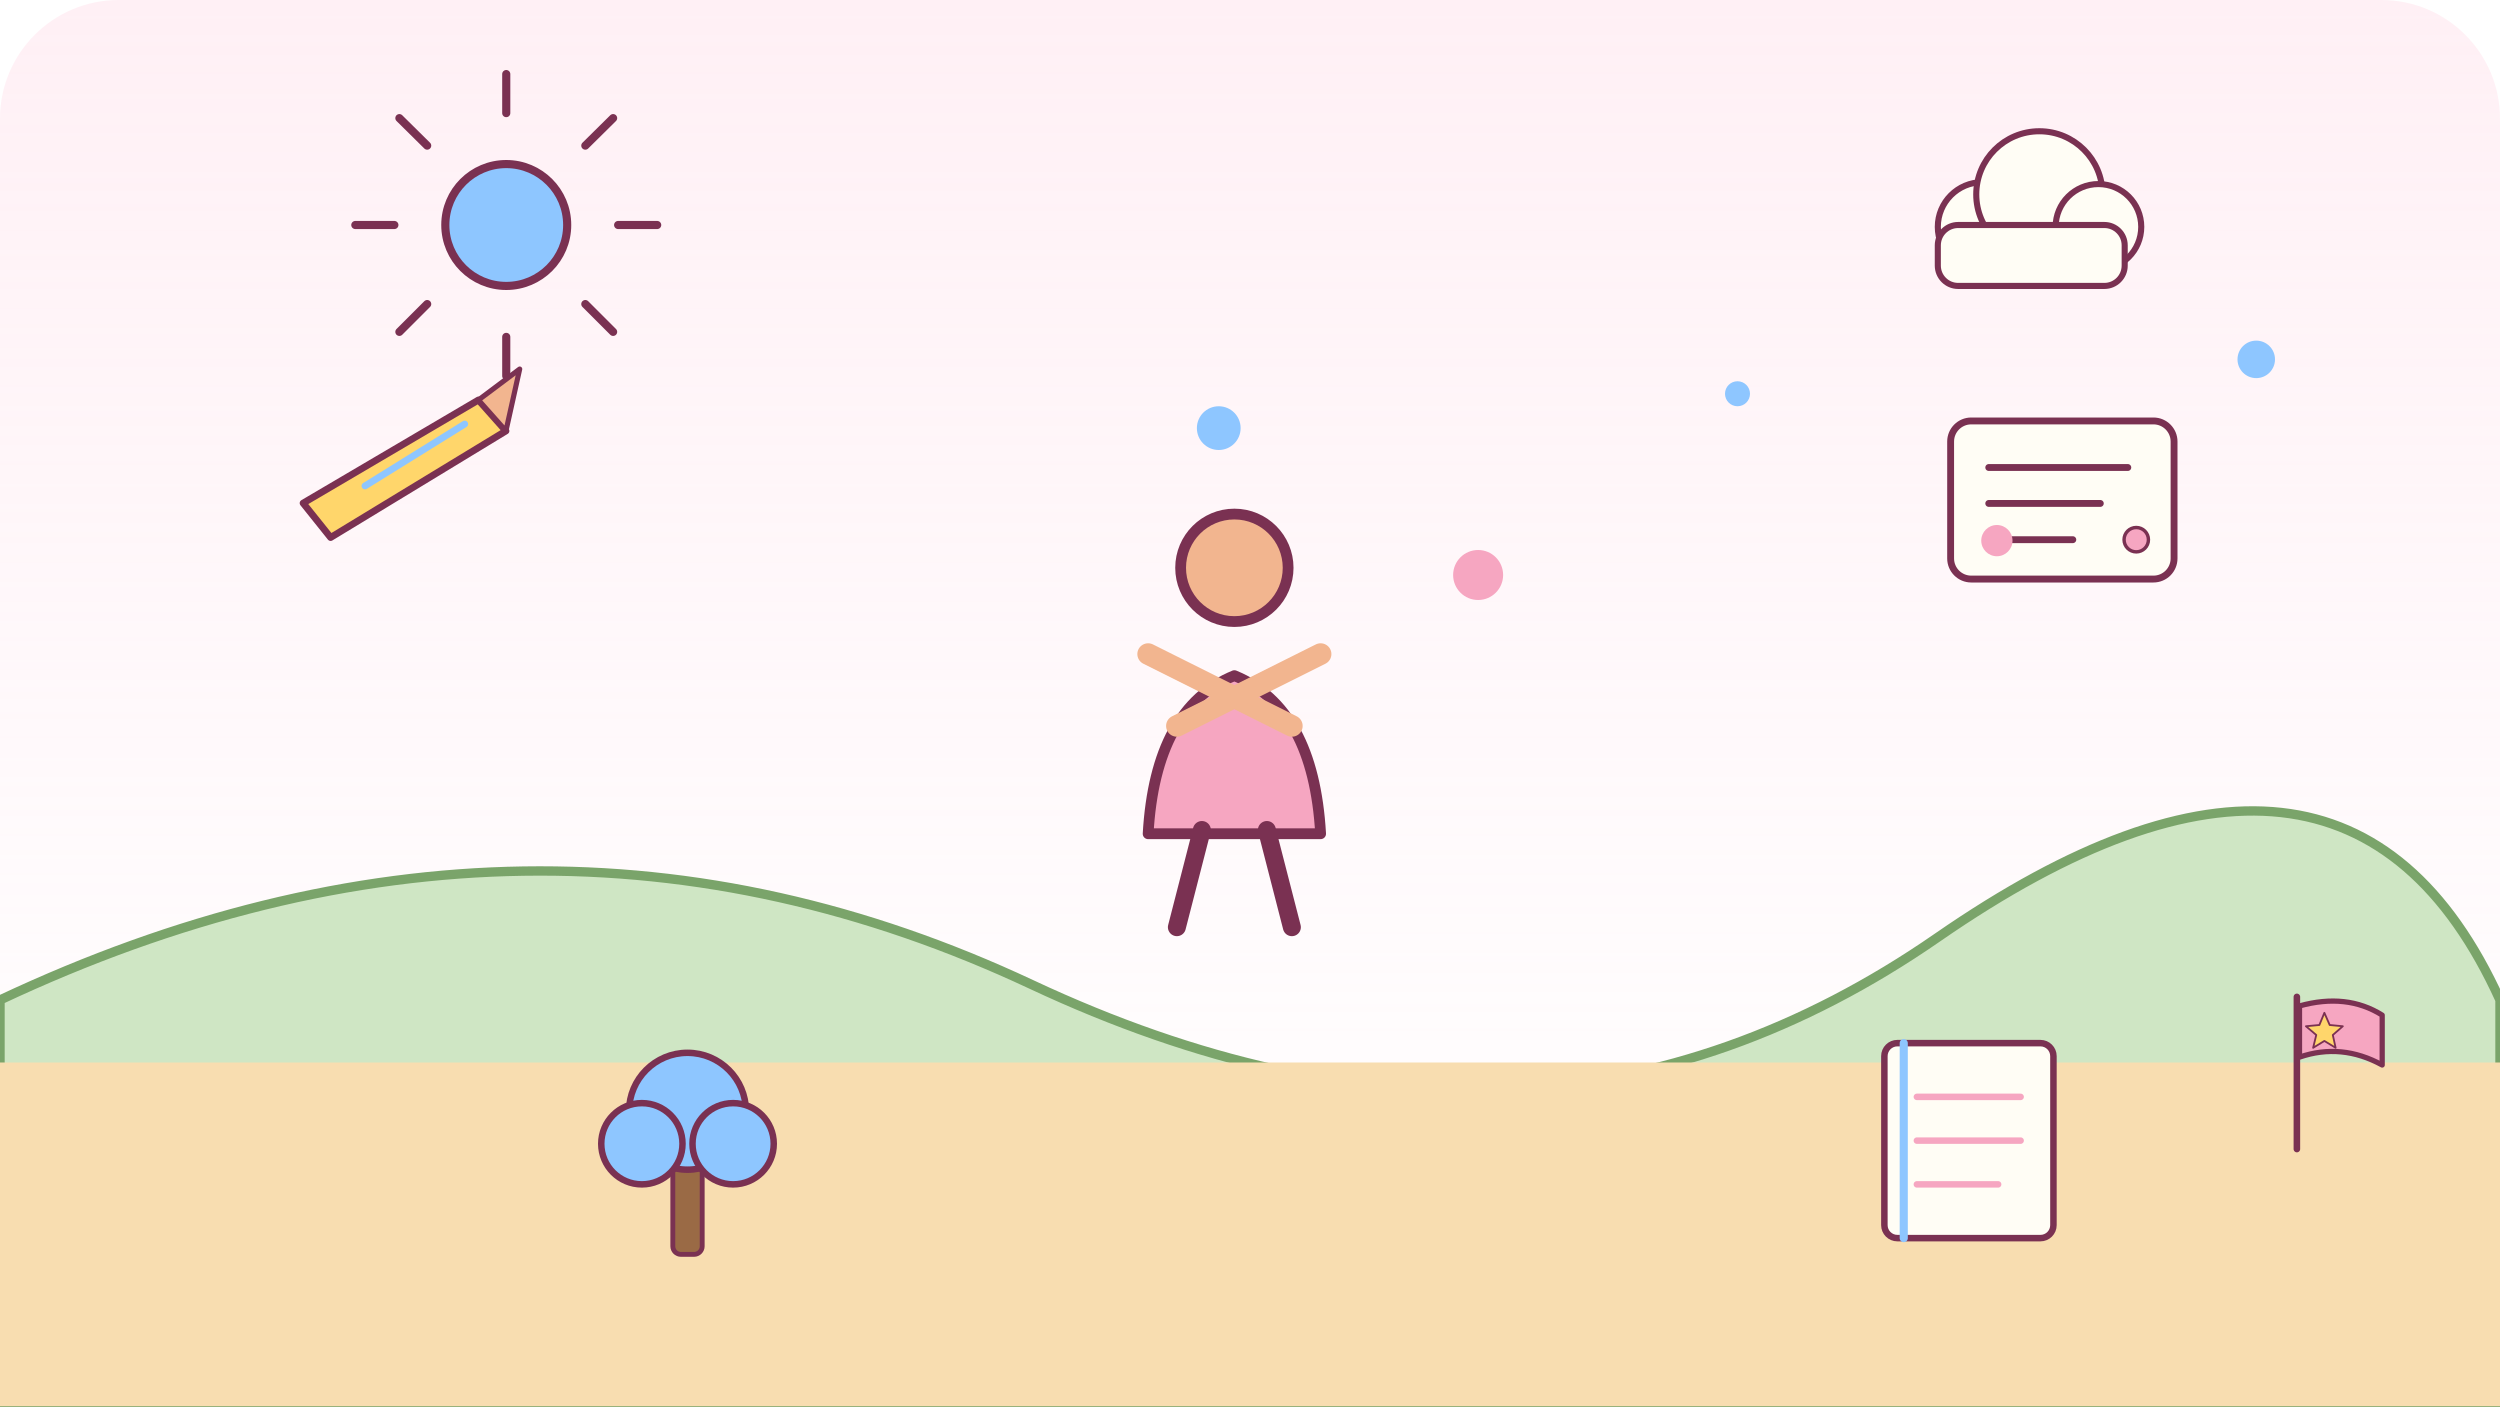
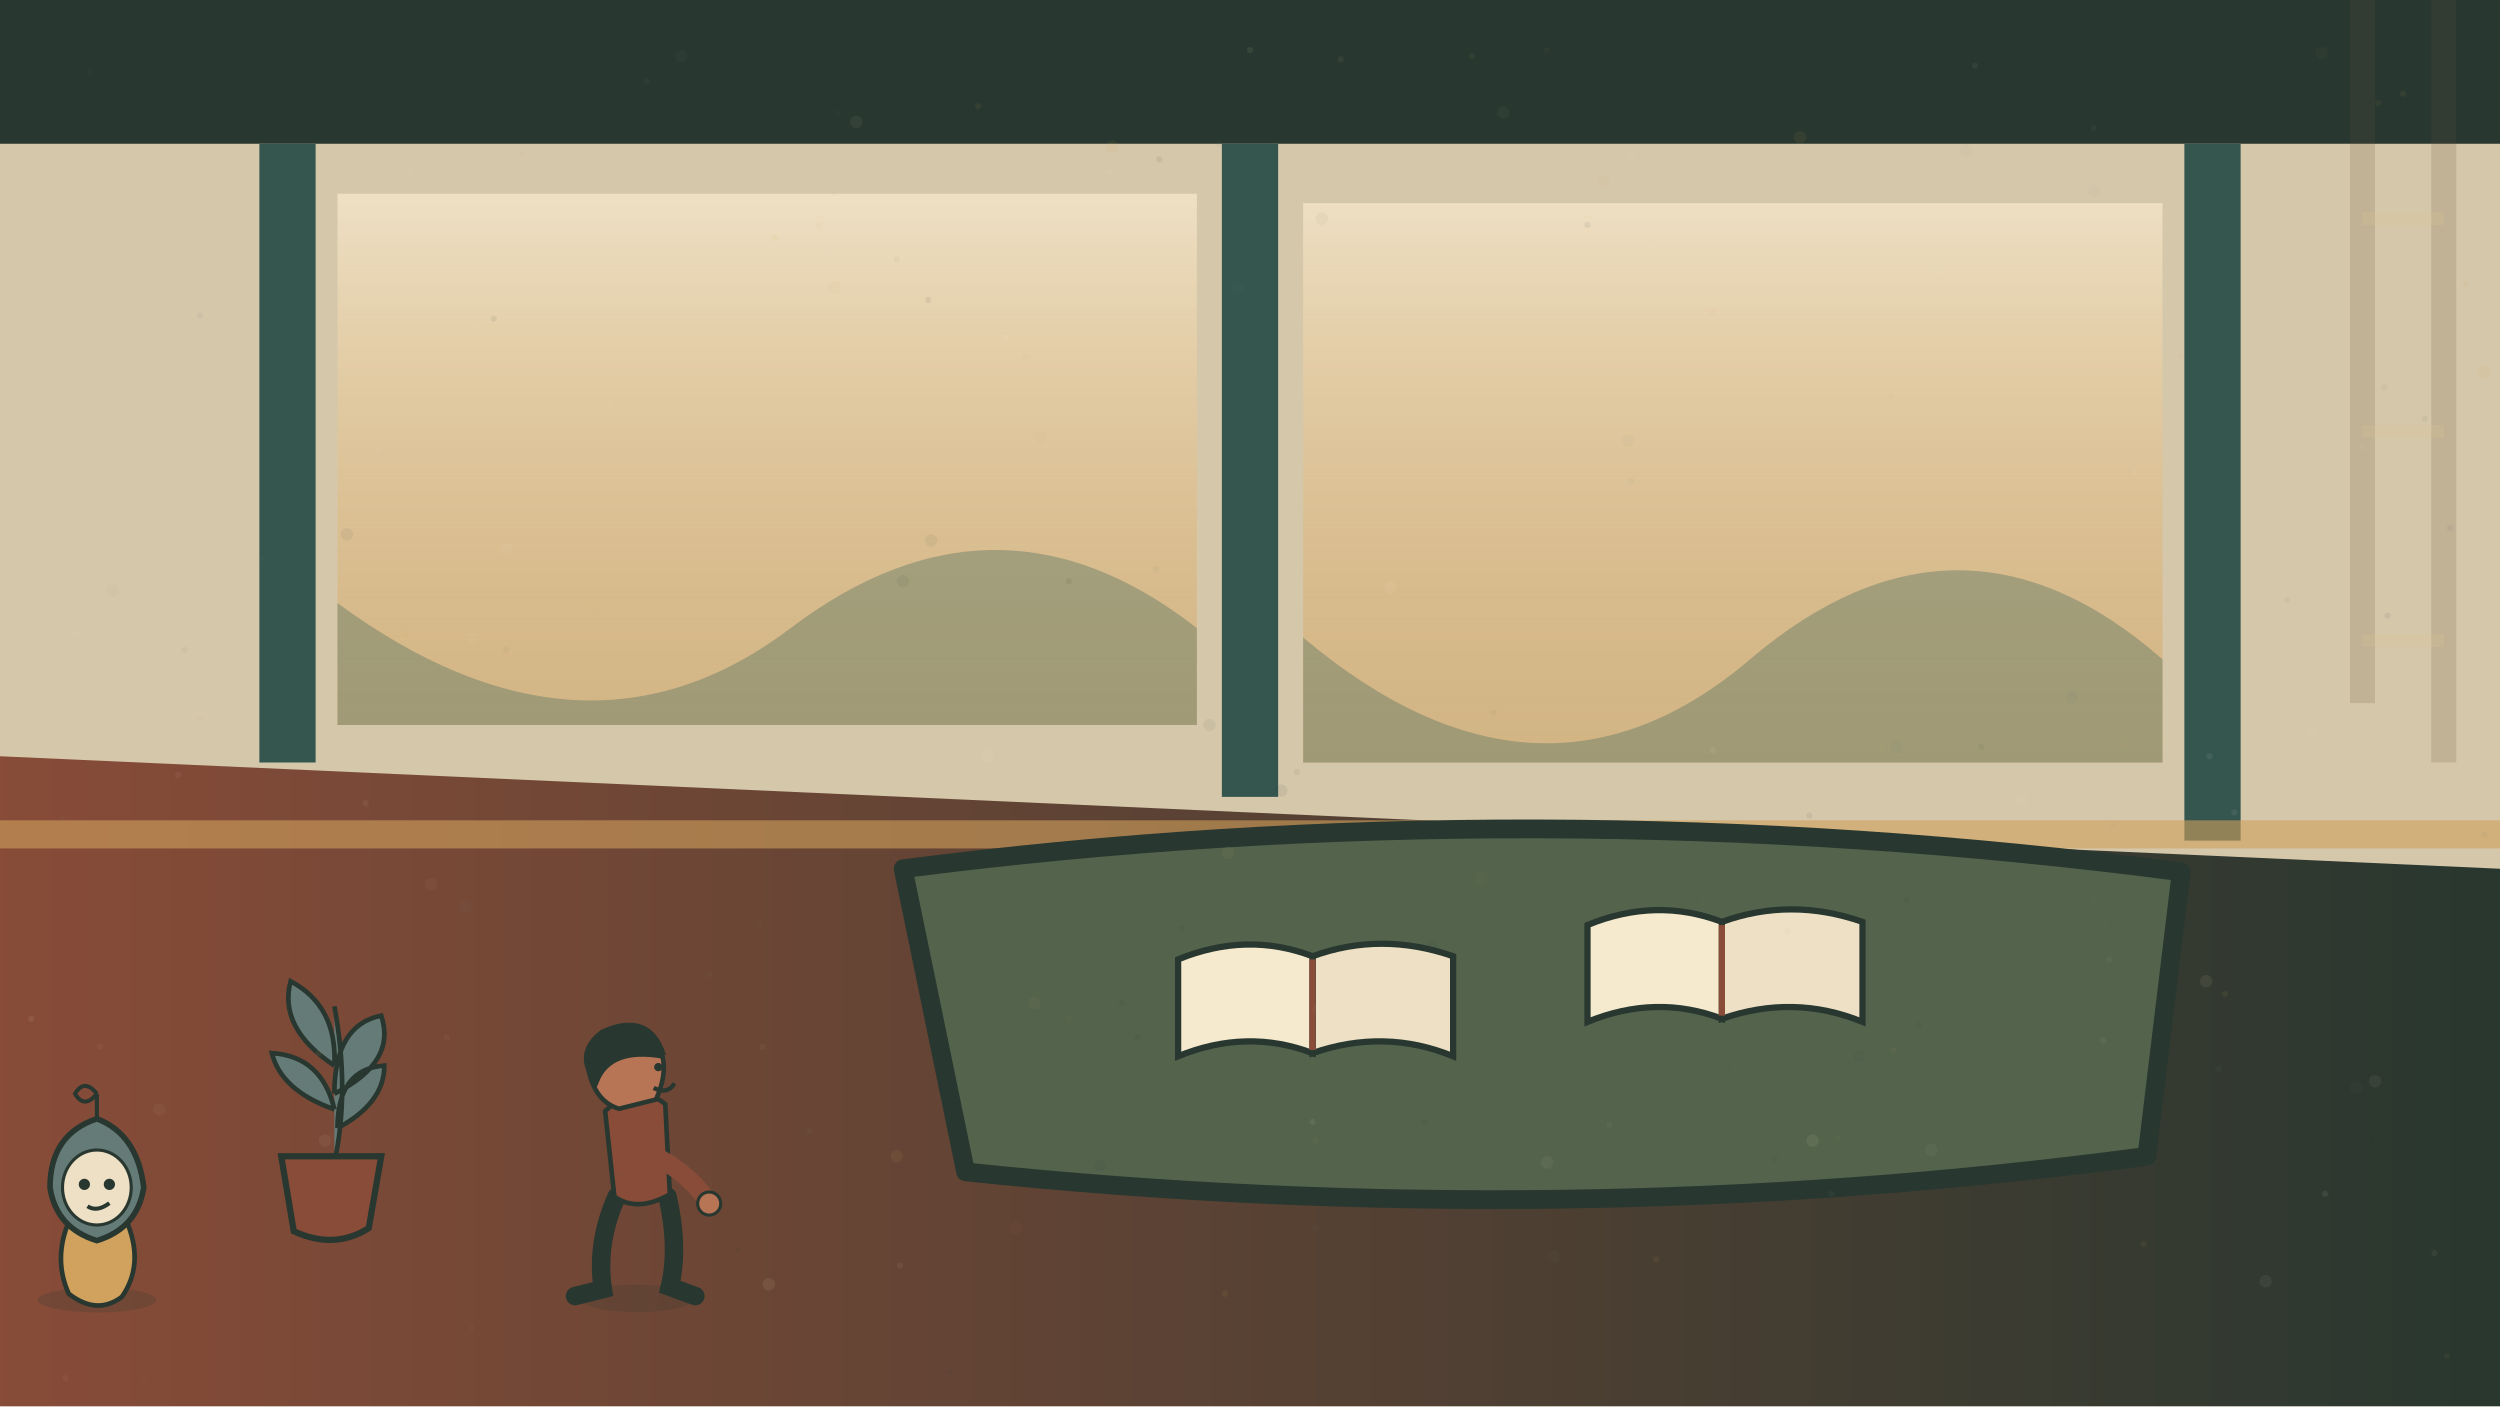
- <svg xmlns="http://www.w3.org/2000/svg" width="800" height="450" viewBox="0 0 800 450" role="img" aria-labelledby="title desc">
+ <svg xmlns="http://www.w3.org/2000/svg" width="800" height="450" viewBox="0 0 800 450">
  <defs>
    <linearGradient id="sky" x1="0" y1="0" x2="0" y2="1">
-       <stop offset="0" stop-color="#FFF0F5" />
-       <stop offset="1" stop-color="#FFFFFF" stop-opacity="0.72" />
+       <stop stop-color="#eee0c4" />
+       <stop offset="1" stop-color="#d0a25e" stop-opacity=".5" />
    </linearGradient>
+     <linearGradient id="room">
+       <stop stop-color="#28372f" />
+       <stop offset=".62" stop-color="#53634c" />
+       <stop offset="1" stop-color="#884c38" />
+     </linearGradient>
+     <linearGradient id="floor">
+       <stop stop-color="#28372f" />
+       <stop offset="1" stop-color="#884c38" />
+     </linearGradient>
+     <radialGradient id="light" cx="75%" cy="26%" r="70%">
+       <stop stop-color="#fff4ce" stop-opacity=".7" />
+       <stop offset="1" stop-color="#eee0c4" stop-opacity="0" />
+     </radialGradient>
+     <filter id="soft">
+       <feGaussianBlur stdDeviation="5" />
+     </filter>
  </defs>
-   <rect width="800" height="450" rx="38" fill="url(#sky)" />
-   <line x1="162.0" y1="36.2" x2="162.0" y2="23.7" stroke="#7A3152" stroke-width="2.6" stroke-linecap="round" />
-   <line x1="187.3" y1="46.6" x2="196.2" y2="37.8" stroke="#7A3152" stroke-width="2.6" stroke-linecap="round" />
-   <line x1="197.8" y1="72.0" x2="210.3" y2="72.0" stroke="#7A3152" stroke-width="2.6" stroke-linecap="round" />
-   <line x1="187.3" y1="97.3" x2="196.2" y2="106.2" stroke="#7A3152" stroke-width="2.6" stroke-linecap="round" />
-   <line x1="162.0" y1="107.8" x2="162.0" y2="120.3" stroke="#7A3152" stroke-width="2.6" stroke-linecap="round" />
-   <line x1="136.7" y1="97.3" x2="127.8" y2="106.2" stroke="#7A3152" stroke-width="2.6" stroke-linecap="round" />
-   <line x1="126.2" y1="72.0" x2="113.7" y2="72.0" stroke="#7A3152" stroke-width="2.6" stroke-linecap="round" />
-   <line x1="136.7" y1="46.6" x2="127.8" y2="37.8" stroke="#7A3152" stroke-width="2.6" stroke-linecap="round" />
-   <circle cx="162" cy="72" r="19.5" fill="#8EC6FF" stroke="#7A3152" stroke-width="2.6" />
-   <circle cx="634.4" cy="72.6" r="14.3" fill="#FFFDF5" stroke="#7A3152" stroke-width="1.95" />
-   <circle cx="652.6" cy="62.2" r="20.2" fill="#FFFDF5" stroke="#7A3152" stroke-width="1.95" />
-   <circle cx="671.5" cy="72.6" r="13.7" fill="#FFFDF5" stroke="#7A3152" stroke-width="1.95" />
-   <rect x="620.1" y="72.0" width="59.8" height="19.5" rx="6.5" fill="#FFFDF5" stroke="#7A3152" stroke-width="1.95" />
-   <path d="M0 320 Q170 240 330 315 T620 300 T800 320 L800 450 L0 450 Z" fill="#CFE6C4" stroke="#7AA46A" stroke-width="3" stroke-linecap="round" stroke-linejoin="round" />
-   <rect x="0" y="340" width="800" height="110" rx="0" fill="#F8DDB0" stroke="none" stroke-width="0" />
-   <circle cx="395" cy="181.7" r="17.2" fill="#F2B58F" stroke="#7A3152" stroke-width="3.45" />
-   <path d="M367.4,266.8 Q369.7,226.55 395,216.2 Q420.3,226.55 422.6,266.8 Z" fill="#F6A6C1" stroke="#7A3152" stroke-width="3.45" stroke-linecap="round" stroke-linejoin="round" />
-   <line x1="376.6" y1="232.3" x2="422.6" y2="209.3" stroke="#F2B58F" stroke-width="6.9" stroke-linecap="round" />
-   <line x1="413.4" y1="232.3" x2="367.4" y2="209.3" stroke="#F2B58F" stroke-width="6.9" stroke-linecap="round" />
-   <line x1="384.6" y1="265.6" x2="376.6" y2="296.7" stroke="#7A3152" stroke-width="5.75" stroke-linecap="round" />
-   <line x1="405.4" y1="265.6" x2="413.4" y2="296.7" stroke="#7A3152" stroke-width="5.75" stroke-linecap="round" />
-   <polygon points="97.0,161.0 153.1,128.0 161.9,137.9 105.8,172.0" fill="#FFD66B" stroke="#7A3152" stroke-width="2.2" stroke-linejoin="round" />
-   <polygon points="153.1,128.0 166.3,118.1 161.9,137.9" fill="#F2B58F" stroke="#7A3152" stroke-width="1.65" stroke-linejoin="round" />
-   <line x1="116.8" y1="155.5" x2="148.7" y2="135.7" stroke="#8EC6FF" stroke-width="2.2" stroke-linecap="round" />
-   <rect x="624.2" y="134.7" width="71.5" height="50.6" rx="6.6" fill="#FFFDF5" stroke="#7A3152" stroke-width="2.2" />
-   <line x1="636.4" y1="149.6" x2="680.9" y2="149.6" stroke="#7A3152" stroke-width="2.2" stroke-linecap="round" />
-   <line x1="636.4" y1="161.1" x2="672.1" y2="161.1" stroke="#7A3152" stroke-width="2.2" stroke-linecap="round" />
-   <line x1="636.4" y1="172.7" x2="663.3" y2="172.7" stroke="#7A3152" stroke-width="2.2" stroke-linecap="round" />
-   <circle cx="683.6" cy="172.7" r="3.9" fill="#F6A6C1" stroke="#7A3152" stroke-width="1.1" />
-   <rect x="215.3" y="365" width="9.4" height="36.4" rx="2.6" fill="#9A6A45" stroke="#7A3152" stroke-width="1.56" />
-   <circle cx="220" cy="355.6" r="18.7" fill="#8EC6FF" stroke="#7A3152" stroke-width="2.08" />
-   <circle cx="205.4" cy="366.0" r="13.0" fill="#8EC6FF" stroke="#7A3152" stroke-width="2.08" />
-   <circle cx="234.6" cy="366.0" r="13.0" fill="#8EC6FF" stroke="#7A3152" stroke-width="2.08" />
-   <rect x="603.0" y="333.8" width="54.1" height="62.4" rx="4.16" fill="#FFFDF5" stroke="#7A3152" stroke-width="2.08" />
-   <line x1="613.4" y1="351.0" x2="646.6" y2="351.0" stroke="#F6A6C1" stroke-width="2.08" stroke-linecap="round" />
-   <line x1="613.4" y1="365" x2="646.6" y2="365" stroke="#F6A6C1" stroke-width="2.08" stroke-linecap="round" />
-   <line x1="613.4" y1="379.0" x2="639.4" y2="379.0" stroke="#F6A6C1" stroke-width="2.08" stroke-linecap="round" />
-   <line x1="609.2" y1="333.8" x2="609.2" y2="396.2" stroke="#8EC6FF" stroke-width="2.6" stroke-linecap="round" />
-   <circle cx="390" cy="137" r="7" fill="#8EC6FF" stroke="none" stroke-width="0" />
-   <circle cx="473" cy="184" r="8" fill="#F6A6C1" stroke="none" stroke-width="0" />
-   <circle cx="556" cy="126" r="4" fill="#8EC6FF" stroke="none" stroke-width="0" />
-   <circle cx="639" cy="173" r="5" fill="#F6A6C1" stroke="none" stroke-width="0" />
-   <circle cx="722" cy="115" r="6" fill="#8EC6FF" stroke="none" stroke-width="0" />
-   <line x1="735" y1="319.0" x2="735" y2="367.7" stroke="#7A3152" stroke-width="2.1" stroke-linecap="round" />
-   <path d="M735.84,321.9 Q750.96,317.7 762.3,324.84 L762.3,340.8 Q749.28,333.66 735.84,338.28 Z" fill="#F6A6C1" stroke="#7A3152" stroke-width="1.68" stroke-linecap="round" stroke-linejoin="round" />
-   <polygon points="743.8,324.1 745.5,328.0 749.7,328.4 746.5,331.2 747.4,335.3 743.8,333.1 740.2,335.3 741.2,331.2 737.9,328.4 742.2,328.0" fill="#FFD66B" stroke="#7A3152" stroke-width="0.588" stroke-linejoin="round" />
+   <g transform="translate(800 0) scale(-1 1)">
+     <rect width="800" height="450" fill="#d5c7aa" />
+     <path d="M0 278L800 242V450H0Z" fill="url(#floor)" />
+     <path d="M0 0H800V46H0Z" fill="#28372f" />
+     <path d="M92 46V269M400 46V255M708 46V244" stroke="#34564f" stroke-width="18" />
+     <path d="M108 65H383V244H108ZM417 62H692V232H417Z" fill="url(#sky)" />
+     <path d="M108 211q65-57 132 0t143-7v40H108ZM417 201q64-50 130 0t145-8v39H417Z" fill="#647965" opacity=".46" />
+     <path d="M0 267H800" stroke="#d0a05b" stroke-width="9" opacity=".6" />
+     <path d="M102 279Q309 252 511 278L491 375Q300 395 113 370Z" fill="#53634c" stroke="#28372f" stroke-width="6" stroke-linejoin="round" opacity="1" />
+     <path d="M204 295Q227 287 249 295V326Q226 318 204 327Z" fill="#eee0c4" stroke="#28372f" stroke-width="2" />
+     <path d="M249 295Q270 287 292 296V327Q270 318 249 326Z" fill="#f5e9ce" stroke="#28372f" stroke-width="2" />
+     <path d="M249 296V325" stroke="#884c38" stroke-width="2" />
+     <path d="M335 306Q358 298 380 306V337Q357 329 335 338Z" fill="#eee0c4" stroke="#28372f" stroke-width="2" />
+     <path d="M380 306Q401 298 423 307V338Q401 329 380 337Z" fill="#f5e9ce" stroke="#28372f" stroke-width="2" />
+     <path d="M380 307V336" stroke="#884c38" stroke-width="2" />
+     <ellipse cx="596" cy="415.48" rx="18.5" ry="4.44" fill="#28372f" opacity="0.18" stroke="none" stroke-width="1" />
+     <path d="M586.38 382.92Q582.68 399.2 585.64 411.78L577.5 414.74M602.66 382.92Q609.32 397.72 607.1 412.52L615.98 414.74" fill="none" stroke="#28372f" stroke-width="5.92" stroke-linecap="round" />
+     <path d="M587.12 353.32Q596 345.92 606.36 355.54L603.4 382.92Q596 388.1 585.64 382.18Z" fill="#884c38" stroke="#28372f" stroke-width="1.48" />
+     <path d="M598.22 366.64Q581.2 372.56 573.06 385.14" fill="none" stroke="#884c38" stroke-width="5.92" stroke-linecap="round" />
+     <circle cx="573.06" cy="385.14" r="3.7" fill="#b87555" stroke="#28372f" />
+     <path d="M590.08 351.84Q583.42 337.04 594.52 328.9Q609.32 327.42 611.54 342.96Q609.32 352.58 601.92 354.8Z" fill="#b87555" stroke="#28372f" stroke-width="1.48" />
+     <path d="M587.86 337.78Q592.3 323.72 607.1 330.38Q615.98 337.04 609.32 345.92Q604.88 334.82 587.86 337.78" fill="#28372f" stroke="#28372f" stroke-width="2" />
+     <circle cx="589.34" cy="341.48" r="1.332" fill="#28372f" />
+     <path d="M590.82 348.14Q586.38 350.36 584.16 346.66" fill="none" stroke="#28372f" stroke-width="1.4" />
+     <path d="M693 372Q688 349 693 322M693 350Q673 340 678 325Q693 328 693 350M693 341Q711 329 707 314Q692 322 693 341M692 361Q677 353 677 341Q692 342 692 361M693 355Q710 349 713 337Q697 338 693 355" fill="#657b77" stroke="#28372f" stroke-width="1.5" />
+     <path d="M678 370H710L706 394Q693 400 682 393Z" fill="#884c38" stroke="#28372f" stroke-width="2" />
+     <ellipse cx="769" cy="416" rx="19" ry="4" fill="#28372f" opacity=".2" />
+     <path d="M759 392Q754 405 761 415Q769 421 778 414Q783 403 778 391Z" fill="#d0a25e" stroke="#28372f" stroke-width="1.5" />
+     <path d="M754 380Q756 363 769 358Q784 363 784 380Q782 393 769 397Q756 393 754 380Z" fill="#657b77" stroke="#28372f" stroke-width="1.8" />
+     <ellipse cx="769" cy="380" rx="11" ry="12" fill="#eee0c4" stroke="#28372f" />
+     <circle cx="773" cy="379" r="1.8" fill="#28372f" />
+     <circle cx="765" cy="379" r="1.8" fill="#28372f" />
+     <path d="M772 386Q769 388 765 385M769 358V350M769 350Q773 345 776 350Q773 355 769 350" fill="none" stroke="#28372f" stroke-width="1.3" />
+     <circle cx="407" cy="273" r="2" fill="#d0a25e" opacity=".08" />
+     <circle cx="124" cy="264" r="1" fill="#657b77" opacity=".04" />
+     <circle cx="743" cy="248" r="1" fill="#eee0c4" opacity=".06" />
+     <circle cx="24" cy="134" r="1" fill="#28372f" opacity=".06" />
+     <circle cx="670" cy="203" r="1" fill="#d0a25e" opacity=".08" />
+     <circle cx="390" cy="253" r="2" fill="#28372f" opacity=".08" />
+     <circle cx="496" cy="439" r="1" fill="#28372f" opacity=".06" />
+     <circle cx="404" cy="92" r="2" fill="#657b77" opacity=".04" />
+     <circle cx="252" cy="100" r="1" fill="#d0a25e" opacity=".06" />
+     <circle cx="57" cy="17" r="2" fill="#d0a25e" opacity=".04" />
+     <circle cx="16" cy="169" r="1" fill="#28372f" opacity=".06" />
+     <circle cx="214" cy="382" r="1" fill="#eee0c4" opacity=".04" />
+     <circle cx="56" cy="382" r="1" fill="#eee0c4" opacity=".08" />
+     <circle cx="651" cy="290" r="2" fill="#657b77" opacity=".08" />
+     <circle cx="693" cy="364" r="1" fill="#657b77" opacity=".06" />
+     <circle cx="186" cy="328" r="1" fill="#28372f" opacity=".06" />
+     <circle cx="326" cy="281" r="2" fill="#d0a25e" opacity=".04" />
+     <circle cx="153" cy="256" r="2" fill="#eee0c4" opacity=".04" />
+     <circle cx="513" cy="370" r="2" fill="#d0a25e" opacity=".08" />
+     <circle cx="22" cy="313" r="2" fill="#28372f" opacity=".08" />
+     <circle cx="90" cy="342" r="1" fill="#657b77" opacity=".08" />
+     <circle cx="605" cy="130" r="1" fill="#eee0c4" opacity=".06" />
+     <circle cx="649" cy="204" r="2" fill="#eee0c4" opacity=".04" />
+     <circle cx="638" cy="176" r="2" fill="#eee0c4" opacity=".06" />
+     <circle cx="593" cy="26" r="1" fill="#657b77" opacity=".08" />
+     <circle cx="11" cy="91" r="1" fill="#d0a25e" opacity=".08" />
+     <circle cx="279" cy="141" r="2" fill="#657b77" opacity=".04" />
+     <circle cx="649" cy="425" r="1" fill="#657b77" opacity=".08" />
+     <circle cx="319" cy="36" r="2" fill="#eee0c4" opacity=".04" />
+     <circle cx="602" cy="44" r="2" fill="#28372f" opacity=".06" />
+     <circle cx="379" cy="365" r="1" fill="#d0a25e" opacity=".06" />
+     <circle cx="114" cy="398" r="1" fill="#d0a25e" opacity=".08" />
+     <circle cx="371" cy="19" r="1" fill="#eee0c4" opacity=".06" />
+     <circle cx="441" cy="321" r="1" fill="#28372f" opacity=".06" />
+     <circle cx="603" cy="343" r="1" fill="#d0a25e" opacity=".04" />
+     <circle cx="736" cy="230" r="1" fill="#d0a25e" opacity=".04" />
+     <circle cx="60" cy="234" r="2" fill="#eee0c4" opacity=".04" />
+     <circle cx="130" cy="61" r="2" fill="#657b77" opacity=".04" />
+     <circle cx="252" cy="240" r="1" fill="#eee0c4" opacity=".08" />
+     <circle cx="736" cy="101" r="1" fill="#657b77" opacity=".08" />
+     <circle cx="582" cy="18" r="2" fill="#657b77" opacity=".06" />
+     <circle cx="75" cy="410" r="2" fill="#eee0c4" opacity=".06" />
+     <circle cx="532" cy="36" r="1" fill="#657b77" opacity=".04" />
+     <circle cx="573" cy="312" r="1" fill="#657b77" opacity=".06" />
+     <circle cx="37" cy="124" r="1" fill="#28372f" opacity=".04" />
+     <circle cx="429" cy="51" r="1" fill="#28372f" opacity=".08" />
+     <circle cx="400" cy="16" r="1" fill="#eee0c4" opacity=".08" />
+     <circle cx="117" cy="151" r="1" fill="#eee0c4" opacity=".06" />
+     <circle cx="662" cy="283" r="2" fill="#d0a25e" opacity=".06" />
+     <circle cx="779" cy="441" r="1" fill="#eee0c4" opacity=".04" />
+     <circle cx="94" cy="314" r="2" fill="#eee0c4" opacity=".08" />
+     <circle cx="39" cy="33" r="1" fill="#d0a25e" opacity=".06" />
+     <circle cx="648" cy="105" r="1" fill="#eee0c4" opacity=".04" />
+     <circle cx="355" cy="188" r="2" fill="#eee0c4" opacity=".08" />
+     <circle cx="224" cy="44" r="2" fill="#d0a25e" opacity=".08" />
+     <circle cx="380" cy="359" r="1" fill="#eee0c4" opacity=".08" />
+     <circle cx="46" cy="348" r="2" fill="#657b77" opacity=".04" />
+     <circle cx="329" cy="18" r="1" fill="#d0a25e" opacity=".06" />
+     <circle cx="657" cy="332" r="1" fill="#d0a25e" opacity=".06" />
+     <circle cx="771" cy="23" r="1" fill="#657b77" opacity=".04" />
+     <circle cx="776" cy="203" r="1" fill="#eee0c4" opacity=".04" />
+     <circle cx="228" cy="298" r="1" fill="#657b77" opacity=".04" />
+     <circle cx="102" cy="114" r="1" fill="#d0a25e" opacity=".04" />
+     <circle cx="166" cy="239" r="1" fill="#28372f" opacity=".06" />
+     <circle cx="36" cy="197" r="1" fill="#28372f" opacity=".08" />
+     <circle cx="533" cy="62" r="1" fill="#d0a25e" opacity=".04" />
+     <circle cx="270" cy="403" r="1" fill="#d0a25e" opacity=".08" />
+     <circle cx="120" cy="238" r="1" fill="#d0a25e" opacity=".08" />
+     <circle cx="193" cy="239" r="2" fill="#657b77" opacity=".08" />
+     <circle cx="696" cy="365" r="2" fill="#eee0c4" opacity=".06" />
+     <circle cx="126" cy="296" r="1" fill="#657b77" opacity=".04" />
+     <circle cx="487" cy="34" r="1" fill="#d0a25e" opacity=".08" />
+     <circle cx="289" cy="94" r="1" fill="#eee0c4" opacity=".06" />
+     <circle cx="790" cy="326" r="1" fill="#eee0c4" opacity=".08" />
+     <circle cx="245" cy="341" r="1" fill="#657b77" opacity=".08" />
+     <circle cx="526" cy="39" r="2" fill="#eee0c4" opacity=".06" />
+     <circle cx="535" cy="81" r="1" fill="#eee0c4" opacity=".06" />
+     <circle cx="557" cy="296" r="1" fill="#657b77" opacity=".04" />
+     <circle cx="190" cy="288" r="1" fill="#28372f" opacity=".06" />
+     <circle cx="212" cy="364" r="1" fill="#d0a25e" opacity=".04" />
+     <circle cx="596" cy="412" r="1" fill="#28372f" opacity=".04" />
+     <circle cx="690" cy="166" r="1" fill="#d0a25e" opacity=".06" />
+     <circle cx="503" cy="96" r="1" fill="#28372f" opacity=".08" />
+     <circle cx="278" cy="154" r="1" fill="#657b77" opacity=".06" />
+     <circle cx="556" cy="335" r="1" fill="#eee0c4" opacity=".04" />
+     <circle cx="5" cy="352" r="1" fill="#28372f" opacity=".08" />
+     <circle cx="467" cy="140" r="2" fill="#d0a25e" opacity=".06" />
+     <circle cx="198" cy="239" r="1" fill="#d0a25e" opacity=".08" />
+     <circle cx="344" cy="359" r="1" fill="#28372f" opacity=".06" />
+     <circle cx="749" cy="355" r="2" fill="#eee0c4" opacity=".04" />
+     <circle cx="191" cy="300" r="1" fill="#657b77" opacity=".04" />
+     <circle cx="683" cy="257" r="1" fill="#eee0c4" opacity=".06" />
+     <circle cx="168" cy="21" r="1" fill="#eee0c4" opacity=".06" />
+     <circle cx="271" cy="79" r="1" fill="#eee0c4" opacity=".06" />
+     <circle cx="741" cy="208" r="1" fill="#28372f" opacity=".04" />
+     <circle cx="430" cy="182" r="1" fill="#28372f" opacity=".04" />
+     <circle cx="638" cy="208" r="1" fill="#28372f" opacity=".04" />
+     <circle cx="171" cy="48" r="2" fill="#657b77" opacity=".04" />
+     <circle cx="21" cy="401" r="1" fill="#eee0c4" opacity=".06" />
+     <circle cx="458" cy="186" r="1" fill="#28372f" opacity=".08" />
+     <circle cx="85" cy="260" r="1" fill="#eee0c4" opacity=".08" />
+     <circle cx="601" cy="376" r="1" fill="#657b77" opacity=".04" />
+     <circle cx="377" cy="70" r="2" fill="#28372f" opacity=".04" />
+     <circle cx="669" cy="55" r="1" fill="#eee0c4" opacity=".06" />
+     <circle cx="322" cy="228" r="1" fill="#28372f" opacity=".04" />
+     <circle cx="31" cy="30" r="1" fill="#d0a25e" opacity=".08" />
+     <circle cx="478" cy="108" r="1" fill="#eee0c4" opacity=".08" />
+     <circle cx="41" cy="365" r="1" fill="#28372f" opacity=".06" />
+     <circle cx="182" cy="275" r="1" fill="#657b77" opacity=".04" />
+     <circle cx="305" cy="372" r="2" fill="#eee0c4" opacity=".06" />
+     <circle cx="5" cy="267" r="1" fill="#657b77" opacity=".08" />
+     <circle cx="564" cy="400" r="1" fill="#28372f" opacity=".08" />
+     <circle cx="512" cy="405" r="1" fill="#eee0c4" opacity=".06" />
+     <circle cx="255" cy="288" r="1" fill="#657b77" opacity=".08" />
+     <circle cx="180" cy="86" r="2" fill="#eee0c4" opacity=".04" />
+     <circle cx="137" cy="223" r="2" fill="#657b77" opacity=".08" />
+     <circle cx="689" cy="171" r="2" fill="#28372f" opacity=".06" />
+     <circle cx="292" cy="72" r="1" fill="#28372f" opacity=".08" />
+     <circle cx="541" cy="362" r="1" fill="#657b77" opacity=".08" />
+     <circle cx="475" cy="393" r="2" fill="#d0a25e" opacity=".04" />
+     <circle cx="698" cy="337" r="1" fill="#d0a25e" opacity=".08" />
+     <circle cx="445" cy="55" r="1" fill="#eee0c4" opacity=".08" />
+     <circle cx="218" cy="311" r="2" fill="#eee0c4" opacity=".04" />
+     <circle cx="780" cy="262" r="1" fill="#657b77" opacity=".06" />
+     <circle cx="194" cy="336" r="1" fill="#d0a25e" opacity=".06" />
+     <circle cx="484" cy="242" r="2" fill="#eee0c4" opacity=".08" />
+     <circle cx="444" cy="47" r="2" fill="#d0a25e" opacity=".08" />
+     <circle cx="287" cy="58" r="2" fill="#d0a25e" opacity=".06" />
+     <circle cx="278" cy="50" r="1" fill="#eee0c4" opacity=".06" />
+     <circle cx="602" cy="115" r="1" fill="#eee0c4" opacity=".06" />
+     <circle cx="754" cy="442" r="1" fill="#657b77" opacity=".04" />
+     <circle cx="764" cy="189" r="2" fill="#657b77" opacity=".04" />
+     <circle cx="93" cy="242" r="1" fill="#eee0c4" opacity=".08" />
+     <circle cx="408" cy="414" r="1" fill="#d0a25e" opacity=".08" />
+     <circle cx="88" cy="318" r="1" fill="#d0a25e" opacity=".08" />
+     <circle cx="378" cy="323" r="2" fill="#eee0c4" opacity=".04" />
+     <circle cx="68" cy="192" r="1" fill="#28372f" opacity=".04" />
+     <circle cx="469" cy="321" r="2" fill="#d0a25e" opacity=".06" />
+     <circle cx="768" cy="335" r="1" fill="#eee0c4" opacity=".04" />
+     <circle cx="633" cy="49" r="1" fill="#d0a25e" opacity=".06" />
+     <circle cx="342" cy="303" r="2" fill="#28372f" opacity=".06" />
+     <circle cx="221" cy="261" r="1" fill="#28372f" opacity=".08" />
+     <circle cx="533" cy="92" r="2" fill="#d0a25e" opacity=".06" />
+     <circle cx="5" cy="119" r="2" fill="#d0a25e" opacity=".08" />
+     <circle cx="305" cy="16" r="1" fill="#d0a25e" opacity=".04" />
+     <circle cx="40" cy="346" r="2" fill="#eee0c4" opacity=".06" />
+     <circle cx="458" cy="326" r="1" fill="#d0a25e" opacity=".04" />
+     <circle cx="17" cy="434" r="1" fill="#d0a25e" opacity=".06" />
+     <circle cx="642" cy="102" r="1" fill="#28372f" opacity=".08" />
+     <circle cx="205" cy="338" r="2" fill="#28372f" opacity=".04" />
+     <circle cx="511" cy="186" r="2" fill="#28372f" opacity=".06" />
+     <circle cx="422" cy="297" r="1" fill="#28372f" opacity=".06" />
+     <circle cx="303" cy="402" r="2" fill="#657b77" opacity=".06" />
+     <circle cx="232" cy="371" r="1" fill="#28372f" opacity=".04" />
+     <circle cx="285" cy="360" r="1" fill="#eee0c4" opacity=".04" />
+     <circle cx="716" cy="179" r="1" fill="#657b77" opacity=".04" />
+     <circle cx="472" cy="114" r="1" fill="#d0a25e" opacity=".06" />
+     <circle cx="448" cy="373" r="2" fill="#28372f" opacity=".06" />
+     <circle cx="44" cy="143" r="1" fill="#eee0c4" opacity=".08" />
+     <circle cx="379" cy="393" r="1" fill="#657b77" opacity=".06" />
+     <circle cx="195" cy="127" r="1" fill="#d0a25e" opacity=".06" />
+     <circle cx="130" cy="41" r="1" fill="#eee0c4" opacity=".04" />
+     <circle cx="413" cy="232" r="2" fill="#28372f" opacity=".06" />
+     <circle cx="385" cy="247" r="1" fill="#28372f" opacity=".06" />
+     <circle cx="554" cy="411" r="2" fill="#eee0c4" opacity=".08" />
+     <circle cx="410" cy="46" r="1" fill="#657b77" opacity=".06" />
+     <circle cx="449" cy="333" r="1" fill="#657b77" opacity=".08" />
+     <circle cx="502" cy="173" r="2" fill="#28372f" opacity=".06" />
+     <circle cx="538" cy="72" r="1" fill="#d0a25e" opacity=".06" />
+     <circle cx="552" cy="76" r="1" fill="#d0a25e" opacity=".08" />
+     <circle cx="127" cy="333" r="1" fill="#eee0c4" opacity=".06" />
+     <circle cx="356" cy="24" r="1" fill="#28372f" opacity=".04" />
+     <circle cx="182" cy="368" r="2" fill="#eee0c4" opacity=".04" />
+     <circle cx="610" cy="194" r="2" fill="#d0a25e" opacity=".04" />
+     <circle cx="220" cy="365" r="2" fill="#eee0c4" opacity=".08" />
+     <circle cx="436" cy="332" r="1" fill="#28372f" opacity=".08" />
+     <circle cx="679" cy="144" r="1" fill="#eee0c4" opacity=".06" />
+     <circle cx="125" cy="307" r="1" fill="#eee0c4" opacity=".04" />
+     <circle cx="130" cy="288" r="1" fill="#657b77" opacity=".06" />
+     <circle cx="513" cy="83" r="1" fill="#28372f" opacity=".04" />
+   </g>
+   <g id="catalog-composition-frame">
+     <g aria-hidden="true" transform="translate(800 0) scale(-1 1)">
+       <path d="M18 0v244M44 0v225" stroke="#66533f" stroke-width="8" opacity=".18" />
+       <path d="M18 70h26M18 138h26M18 205h26" stroke="#d9c38f" stroke-width="4" opacity=".25" />
+     </g>
+   </g>
</svg>
